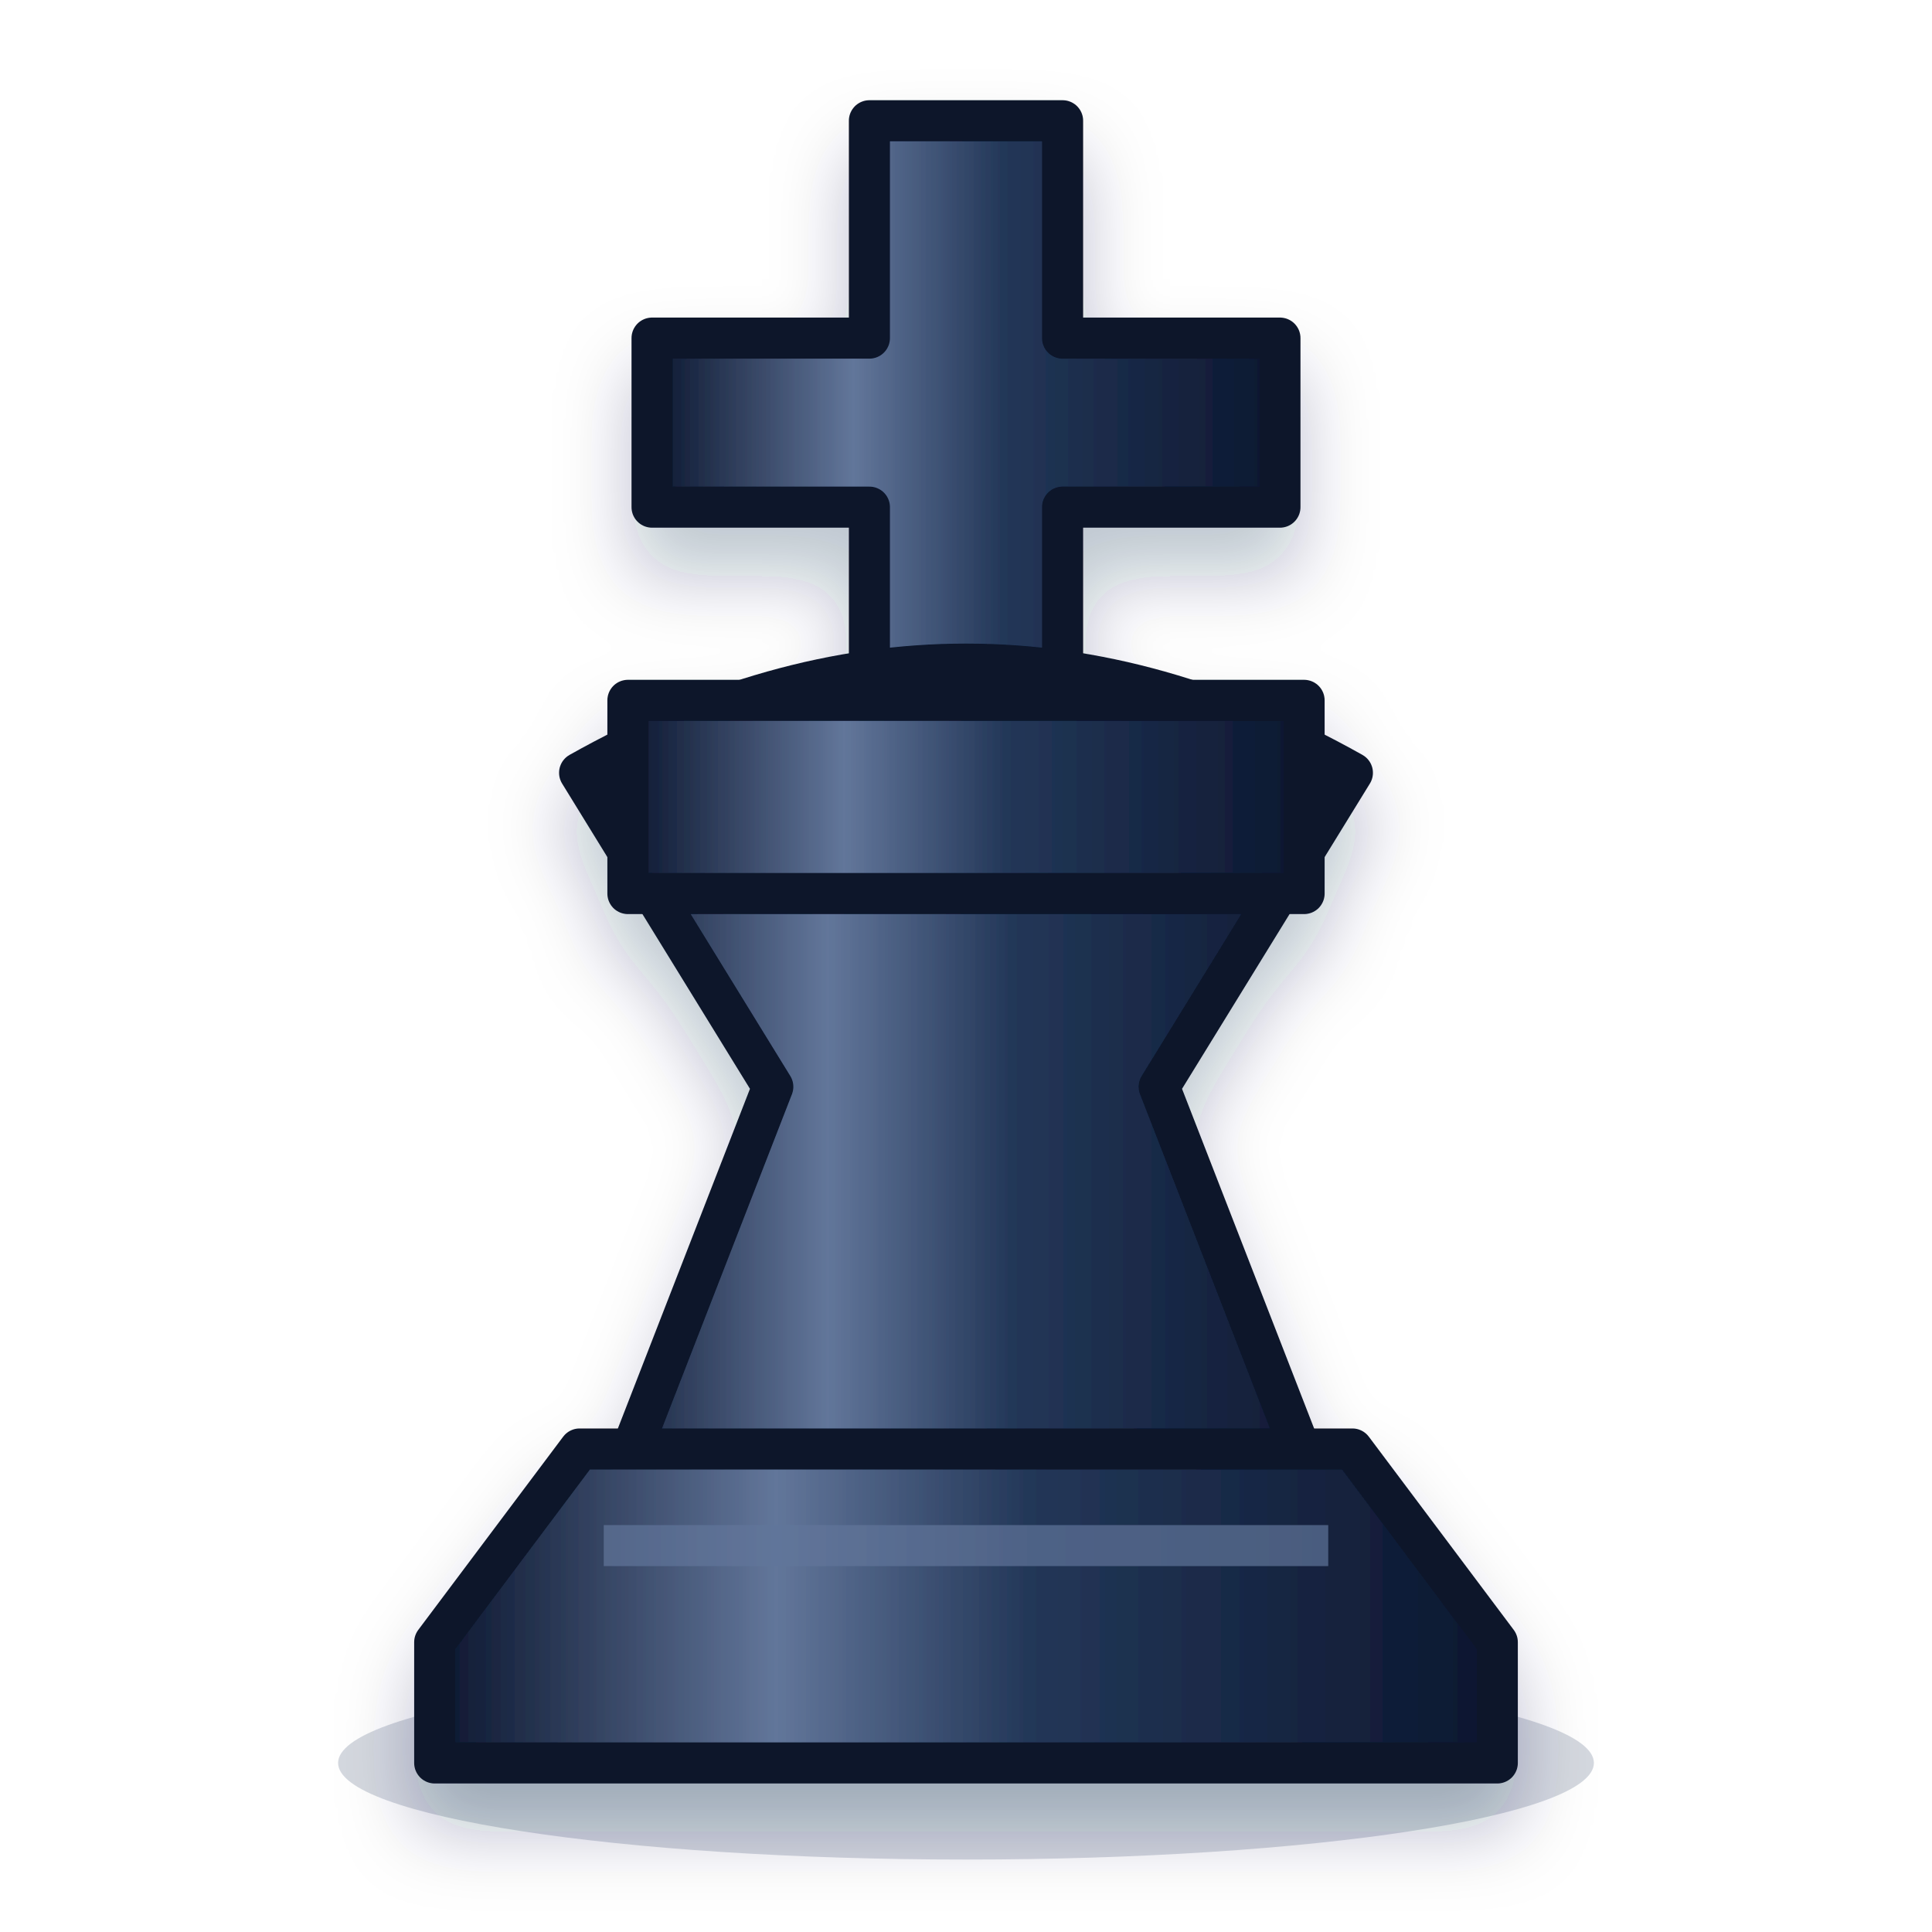
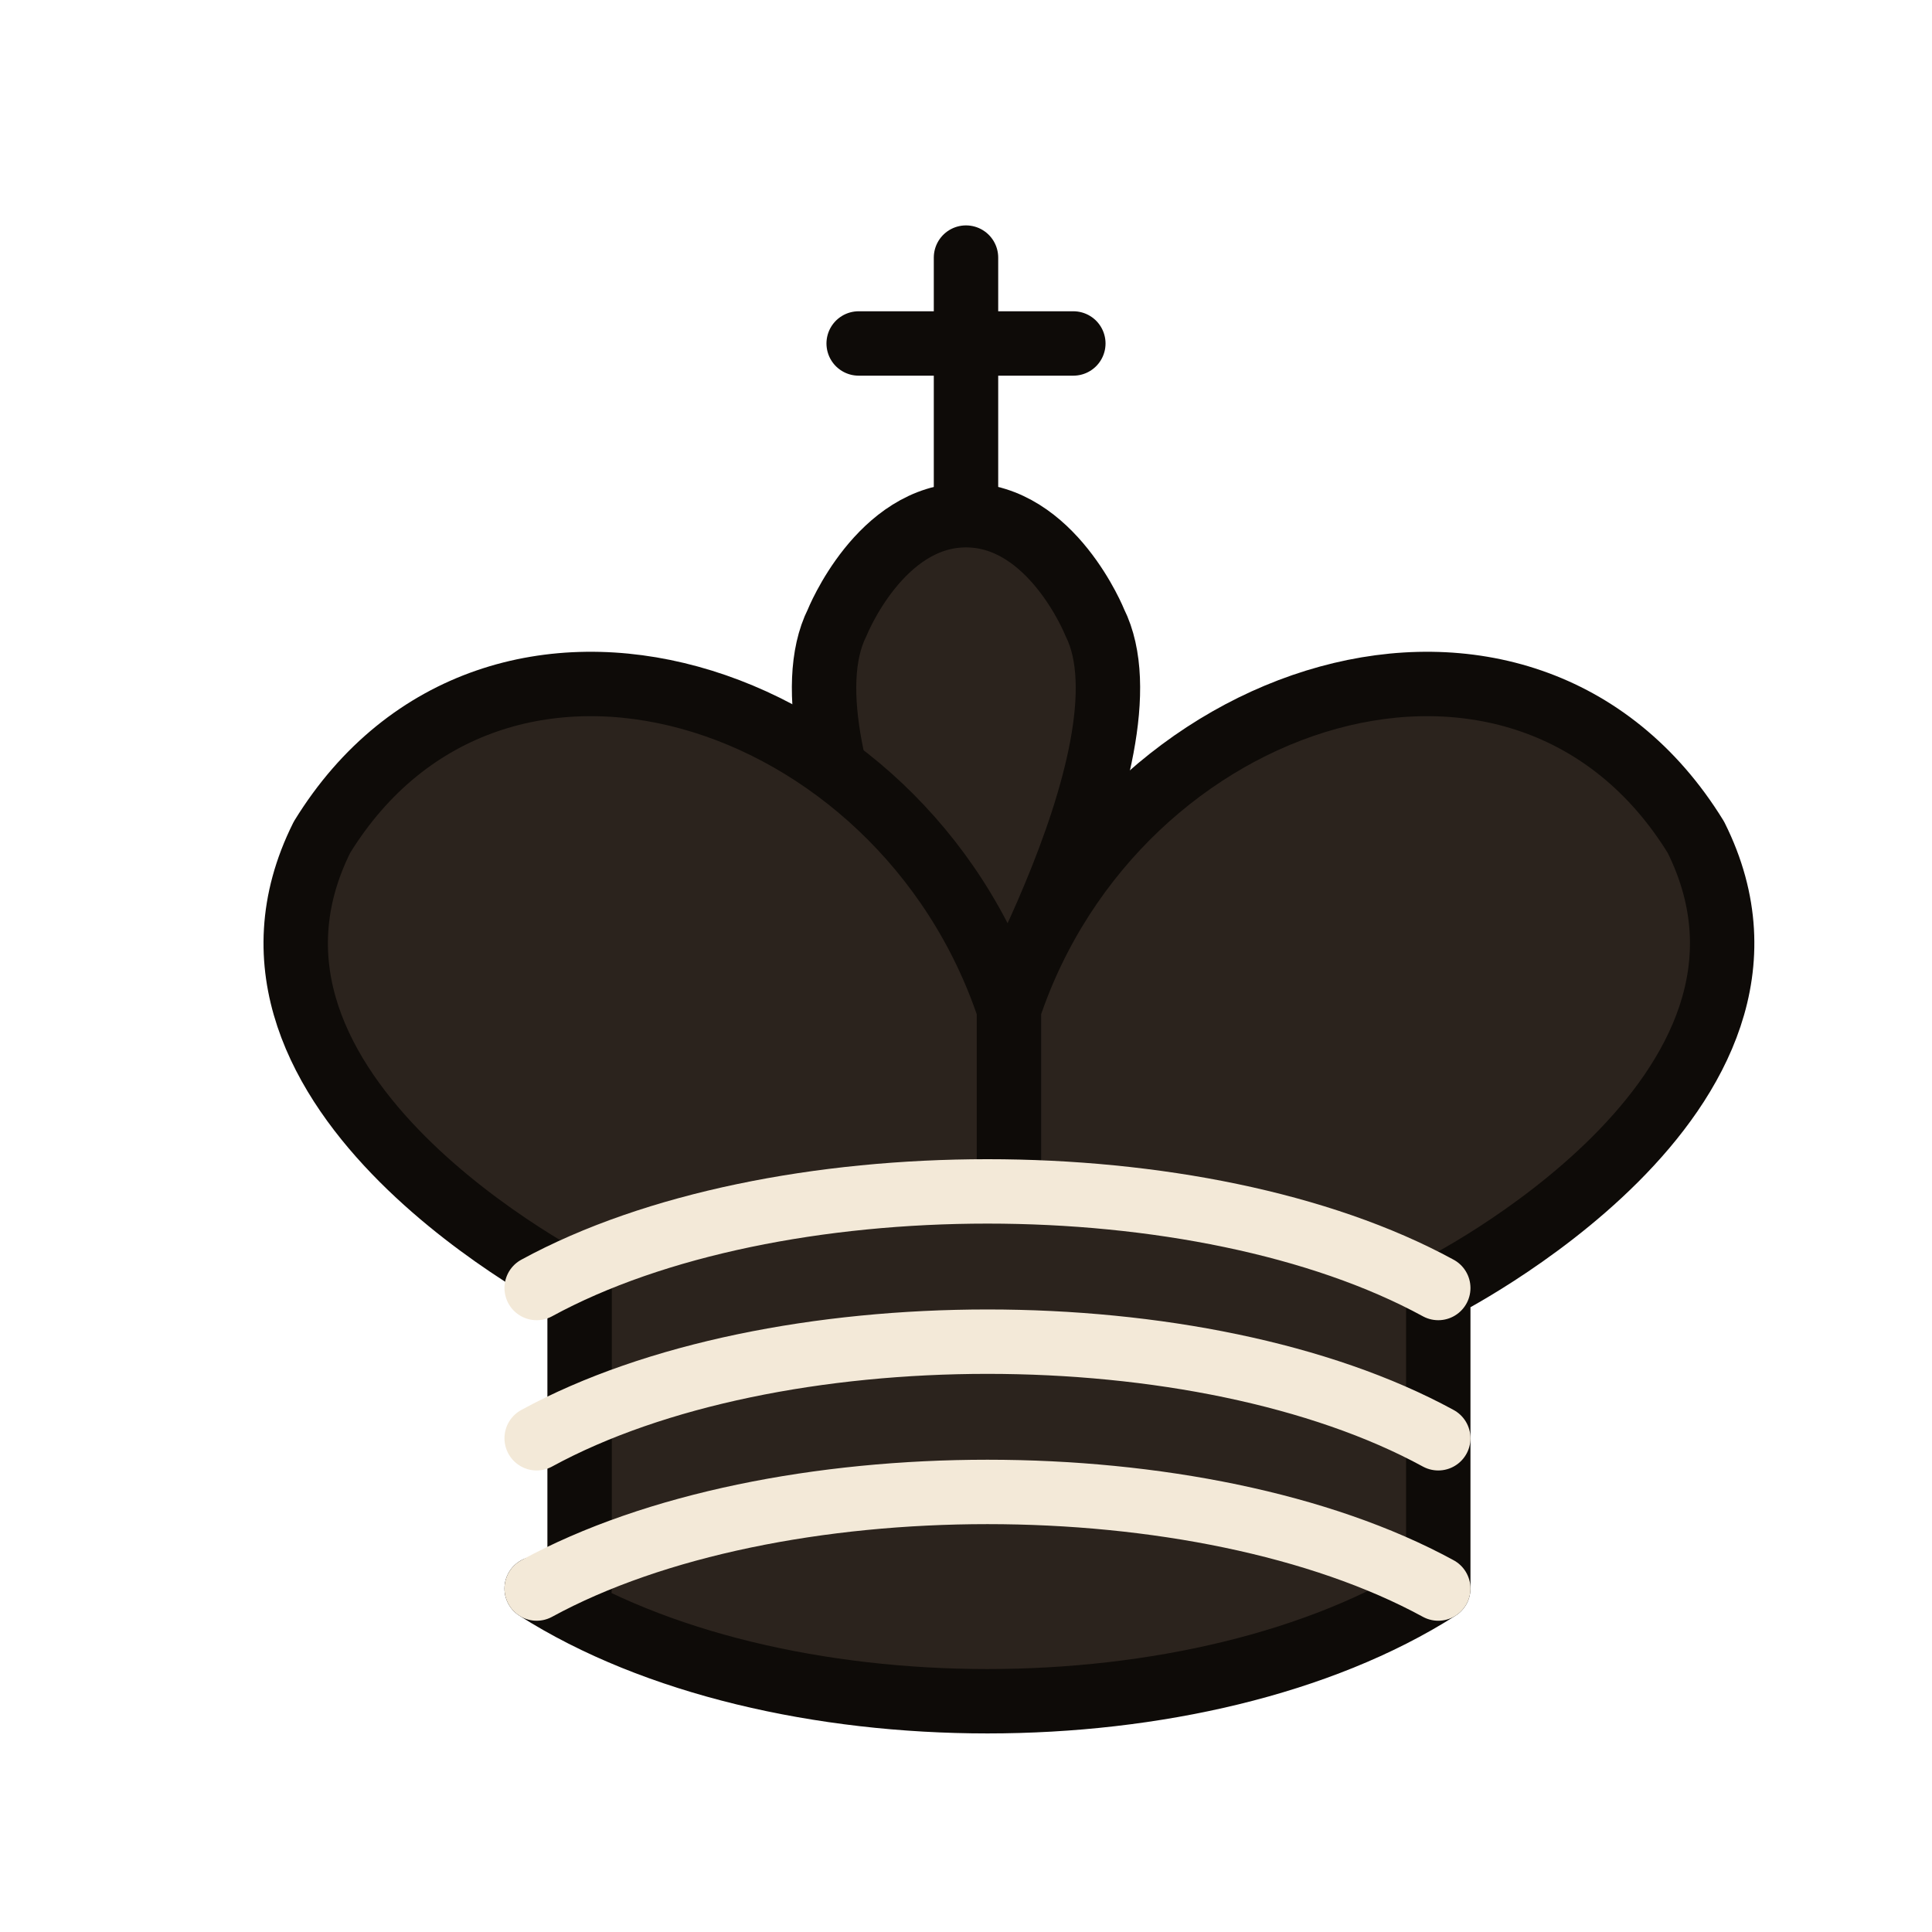
- <svg xmlns="http://www.w3.org/2000/svg" viewBox="0 0 80 80" style="--edge:#091429;--accent:#92a5c7">
-   <defs>
-     <linearGradient id="body" x1="0" x2="1">
-       <stop stop-color="#0c1730" />
-       <stop offset=".32" stop-color="#62769a" />
-       <stop offset=".56" stop-color="#233758" />
-       <stop offset="1" stop-color="#0c1730" />
-     </linearGradient>
-     <filter id="shadow" x="-30%" y="-20%" width="160%" height="160%">
-       <feDropShadow dx="0" dy="2" stdDeviation="1.5" flood-color="#071c46" flood-opacity=".25" />
-     </filter>
-   </defs>
-   <ellipse cx="40" cy="73" rx="26" ry="4" fill="#102750" opacity=".18" />
-   <g fill="url(#body)" stroke="#091429" stroke-width="1.7" stroke-linejoin="round" filter="url(#shadow)">
-     <path d="M36 5h8v9h9v7h-9v11h-8V21h-9v-7h9Z" />
-     <path d="M24 32q16-9 32 0l-8 13 7 18H25l7-18Z" />
-     <path d="M26 29h28v8H26z" />
-     <path d="M24 60h32l6 8v5H18v-5Z" />
-     <path d="M25 64h30" fill="none" stroke="#62769a" stroke-opacity=".7" />
+ <svg xmlns="http://www.w3.org/2000/svg" viewBox="0 0 45 45" width="45" height="45">
+   <g fill="#2b231d" stroke="#0e0b08" stroke-width="1.5" stroke-linecap="round" stroke-linejoin="round" fill-rule="evenodd">
+     <path d="M22.5 25s4.5-7.5 3-10.5c0 0-1-2.5-3-2.5s-3 2.5-3 2.5c-1.5 3 3 10.5 3 10.5" />
+     <path d="M12.5 37c5.5 3.5 15.5 3.5 21 0v-7s9-4.5 6-10.5c-4-6.5-13.5-3.5-16 4V27v-3.5c-2.5-7.5-12-10.5-16-4-3 6 6 10.5 6 10.5v7" />
  </g>
+   <path d="M22.5 11.63V6M20 8h5" fill="none" stroke="#0e0b08" stroke-width="1.5" stroke-linecap="round" />
+   <path d="M12.5 30c5.5-3 15.5-3 21 0m-21 3.5c5.5-3 15.5-3 21 0m-21 3.5c5.5-3 15.5-3 21 0" fill="none" stroke="#f3e9d8" stroke-width="1.5" stroke-linecap="round" stroke-linejoin="round" />
</svg>
